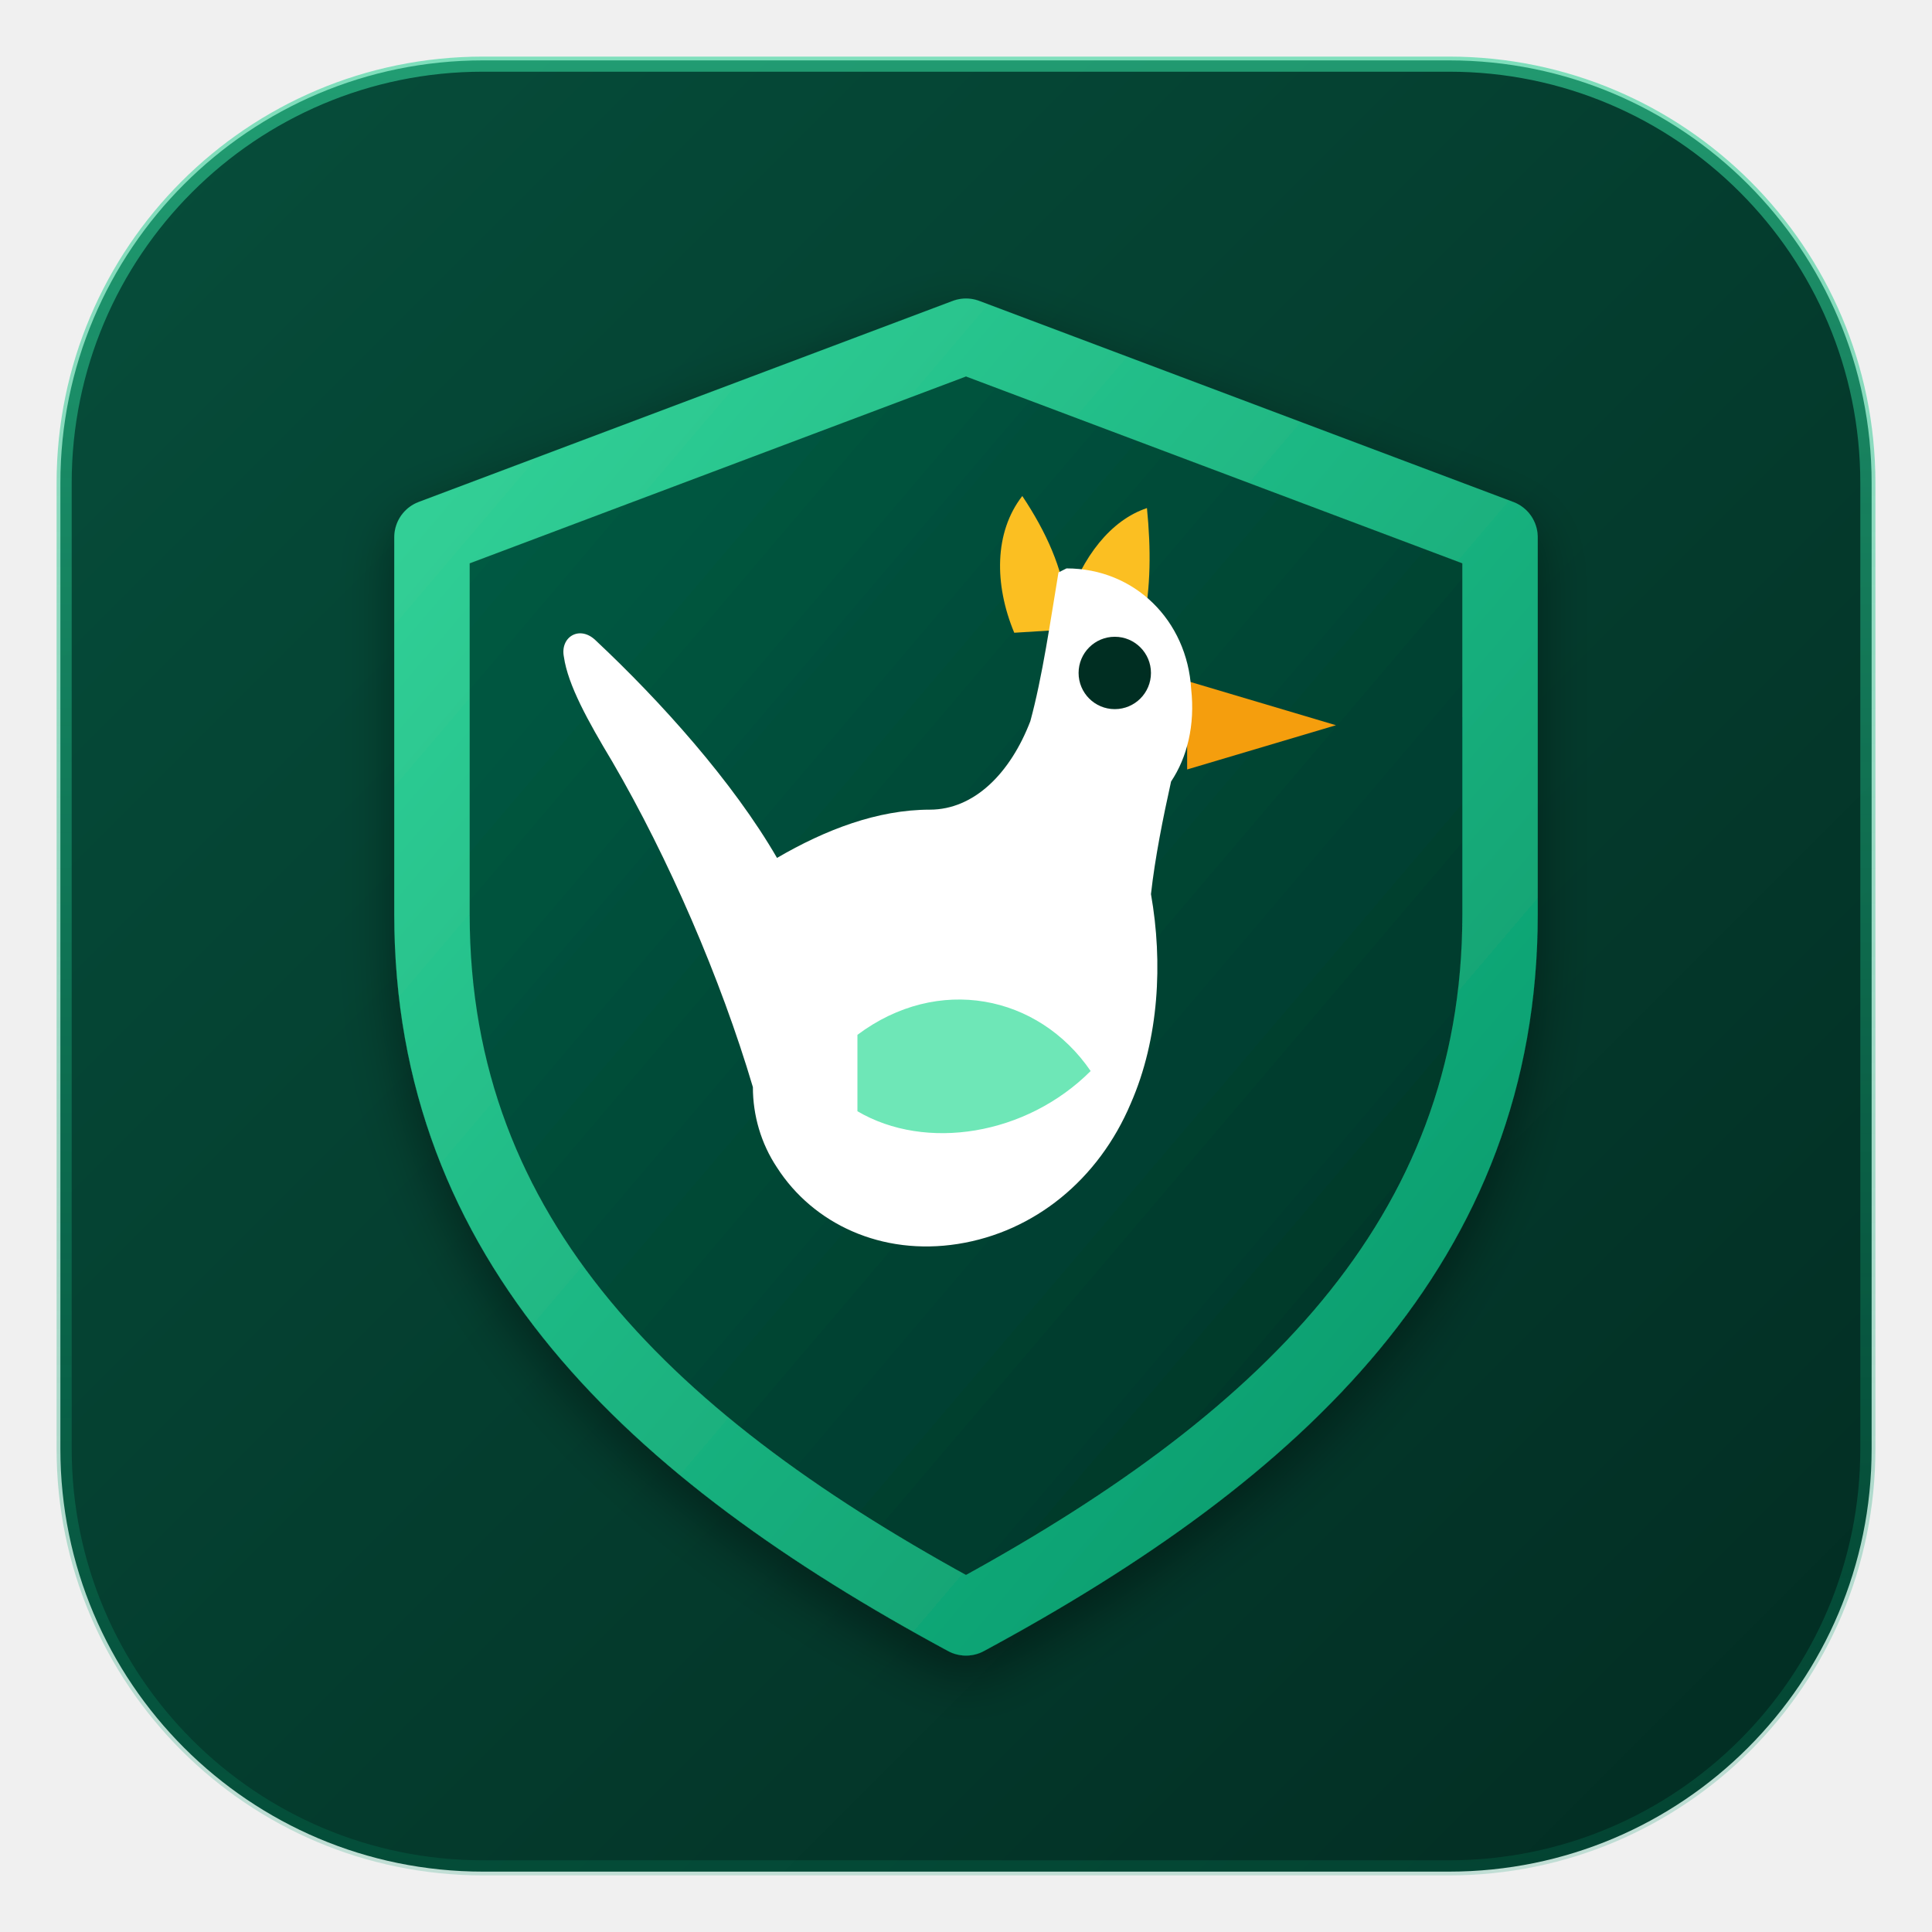
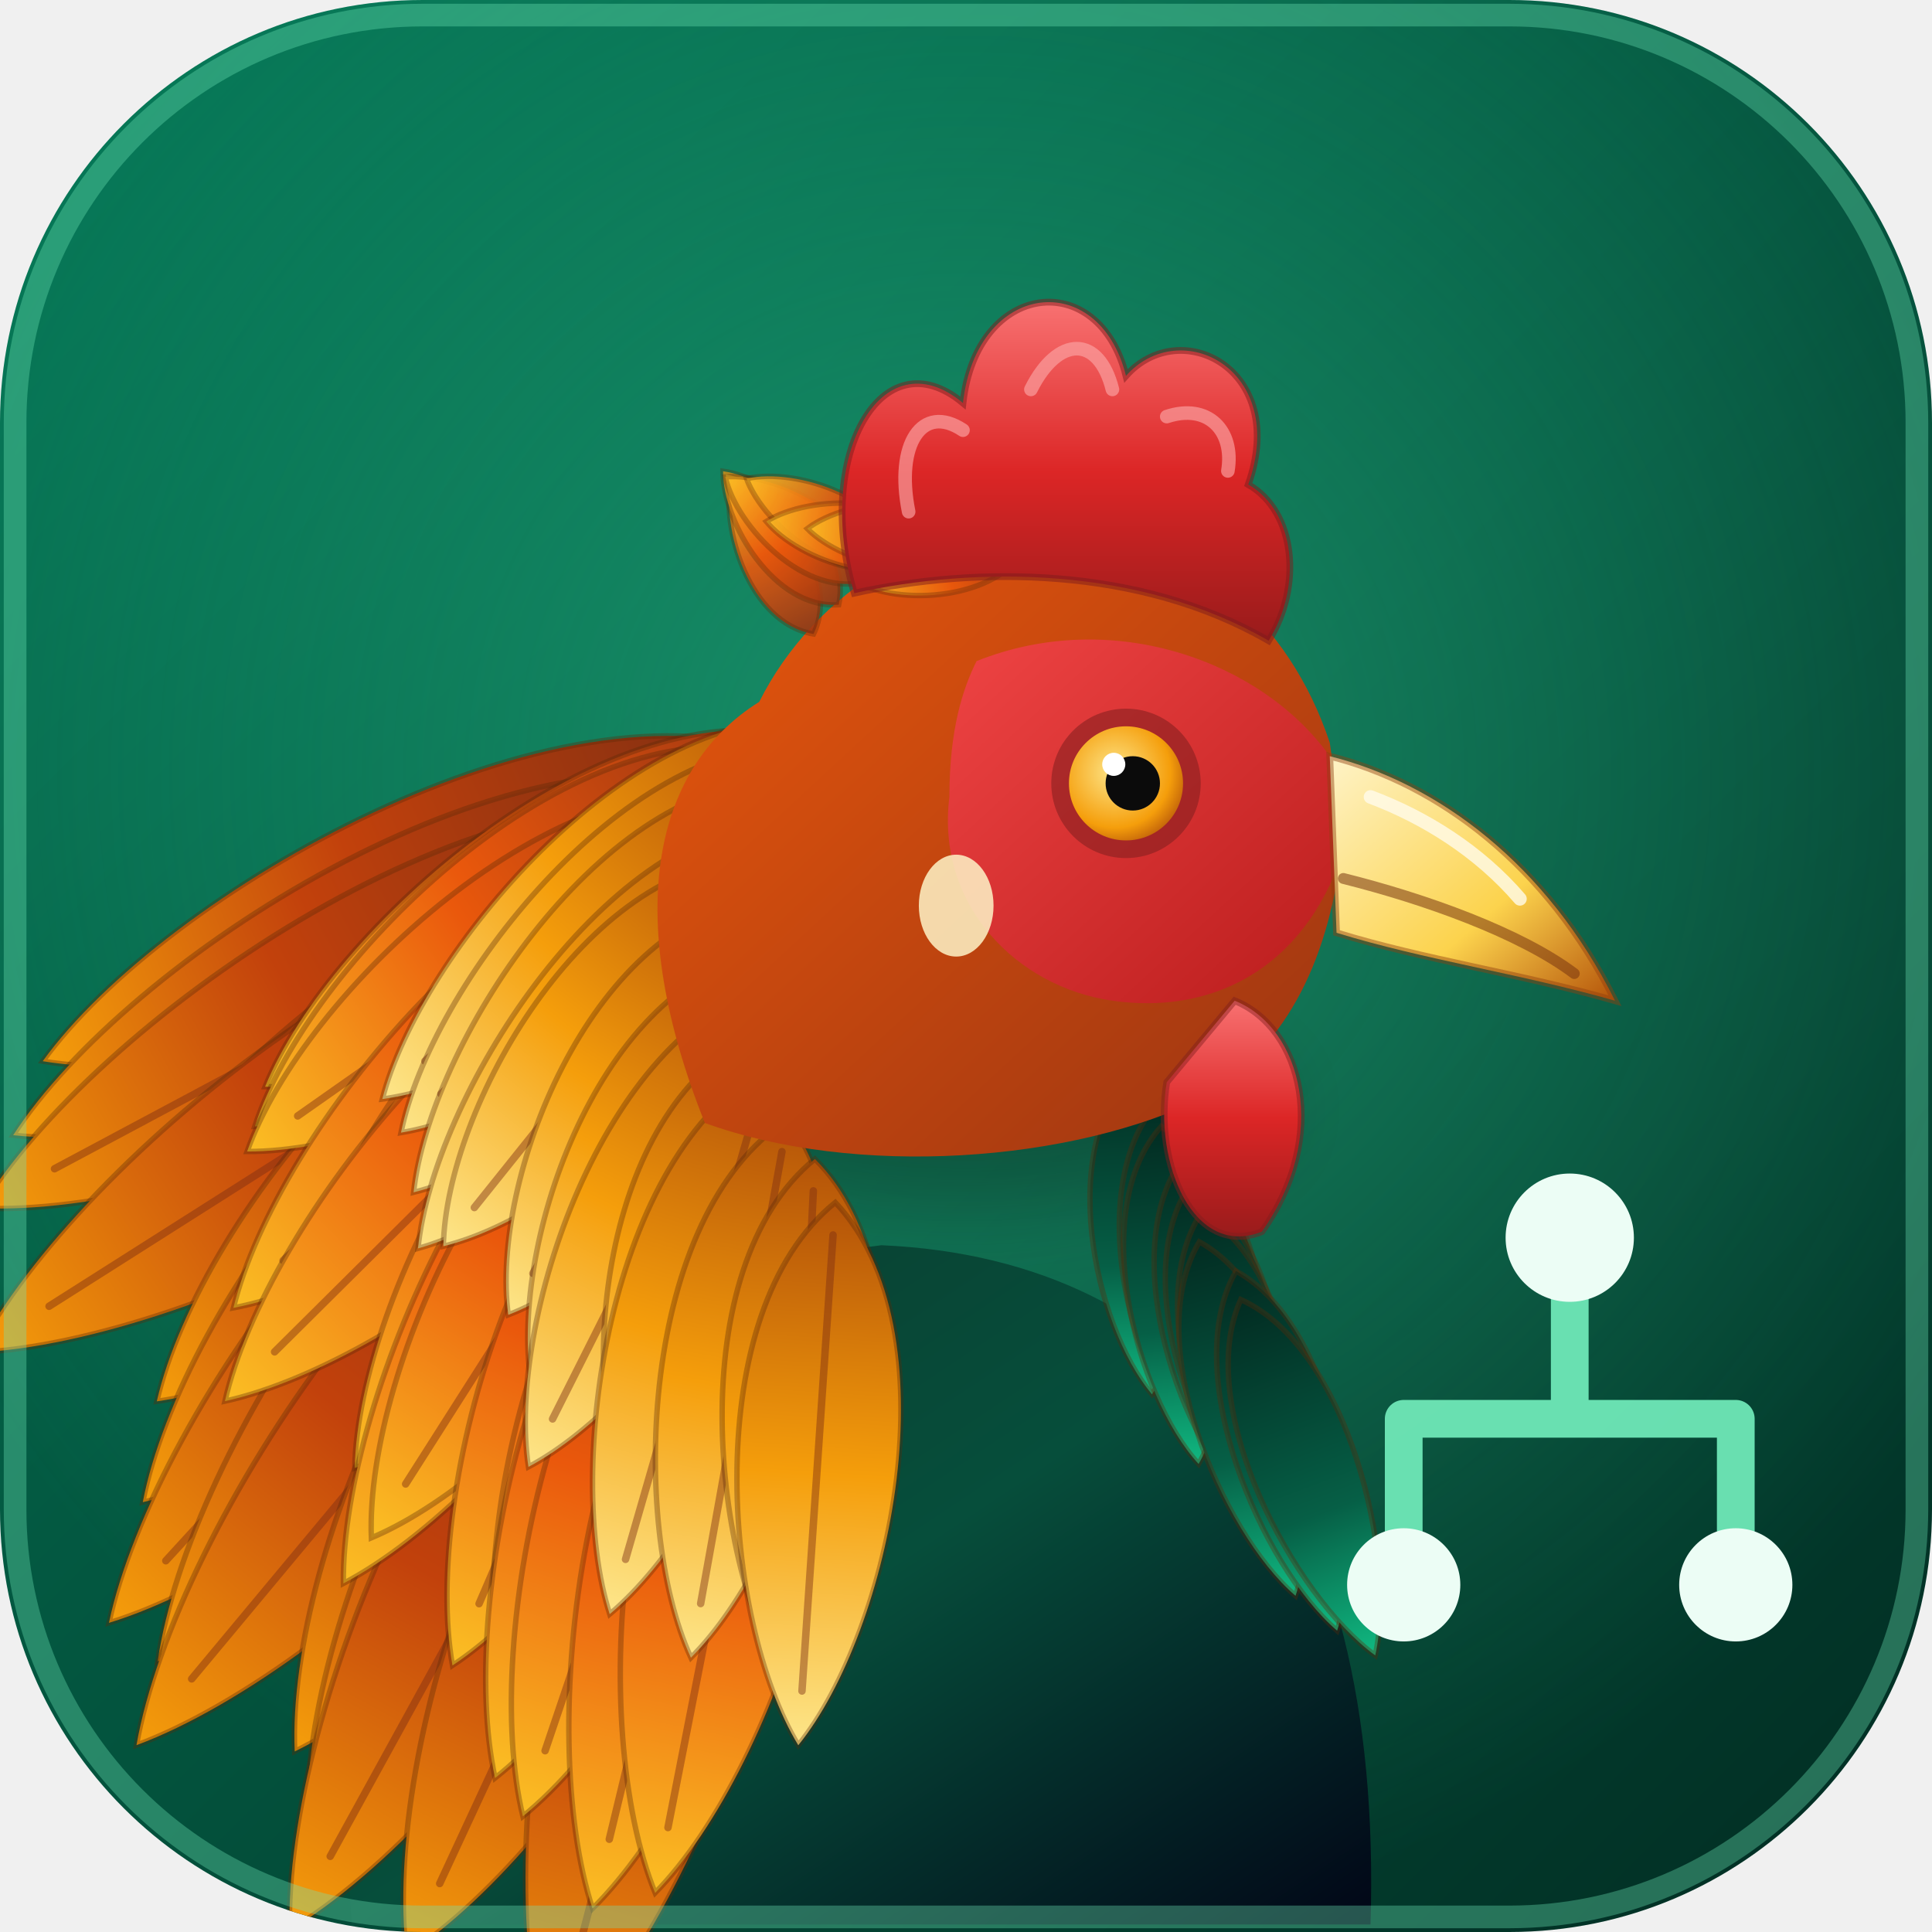
- <svg xmlns="http://www.w3.org/2000/svg" viewBox="0 0 512 512" width="512" height="512">
+ <svg xmlns="http://www.w3.org/2000/svg" viewBox="0 0 256 256" width="256" height="256" role="img" aria-labelledby="gt-mark-title">
  <defs>
-     <linearGradient id="bgGrad" x1="0%" y1="0%" x2="100%" y2="100%">
-       <stop offset="0%" stop-color="#064e3b" />
-       <stop offset="60%" stop-color="#043a2c" />
-       <stop offset="100%" stop-color="#022c22" />
-     </linearGradient>
-     <linearGradient id="shieldFill" x1="0%" y1="0%" x2="100%" y2="100%">
-       <stop offset="0%" stop-color="#065f46" />
-       <stop offset="100%" stop-color="#042f24" />
-     </linearGradient>
-     <linearGradient id="shieldStroke" x1="0%" y1="0%" x2="100%" y2="100%">
-       <stop offset="0%" stop-color="#34d399" />
-       <stop offset="100%" stop-color="#059669" />
-     </linearGradient>
-     <linearGradient id="tileBorder" x1="0%" y1="0%" x2="0%" y2="100%">
-       <stop offset="0%" stop-color="#34d399" stop-opacity="0.6" />
-       <stop offset="100%" stop-color="#059669" stop-opacity="0.2" />
-     </linearGradient>
-     <filter id="shadow" x="-10%" y="-10%" width="120%" height="125%" filterUnits="userSpaceOnUse">
-       <feDropShadow dx="0" dy="6" stdDeviation="8" flood-color="#000" flood-opacity="0.4" />
+     <linearGradient id="bg" x1="0" y1="0" x2="1" y2="1">
+       <stop offset="0" stop-color="#047857" />
+       <stop offset="1" stop-color="#022C22" />
+     </linearGradient>
+     <radialGradient id="glow" cx="0.5" cy="0.4" r="0.6">
+       <stop offset="0" stop-color="#34D399" stop-opacity="0.45" />
+       <stop offset="1" stop-color="#34D399" stop-opacity="0" />
+     </radialGradient>
+     <linearGradient id="fb" x1="0" y1="0" x2="0" y2="1">
+       <stop offset="0" stop-color="#7C2D12" />
+       <stop offset="0.55" stop-color="#C2410C" />
+       <stop offset="1" stop-color="#F59E0B" />
+     </linearGradient>
+     <linearGradient id="fm" x1="0" y1="0" x2="0" y2="1">
+       <stop offset="0" stop-color="#9A3412" />
+       <stop offset="0.5" stop-color="#EA580C" />
+       <stop offset="1" stop-color="#FBBF24" />
+     </linearGradient>
+     <linearGradient id="ff" x1="0" y1="0" x2="0" y2="1">
+       <stop offset="0" stop-color="#B45309" />
+       <stop offset="0.5" stop-color="#F59E0B" />
+       <stop offset="1" stop-color="#FDE68A" />
+     </linearGradient>
+     <linearGradient id="ft" x1="0" y1="0" x2="0" y2="1">
+       <stop offset="0" stop-color="#022C22" />
+       <stop offset="0.6" stop-color="#065F46" />
+       <stop offset="1" stop-color="#10B981" />
+     </linearGradient>
+     <linearGradient id="body" x1="0" y1="0" x2="1" y2="1">
+       <stop offset="0" stop-color="#0B3B2E" />
+       <stop offset="0.5" stop-color="#064E3B" />
+       <stop offset="1" stop-color="#020617" />
+     </linearGradient>
+     <linearGradient id="head" x1="0" y1="0" x2="1" y2="1">
+       <stop offset="0" stop-color="#EA580C" />
+       <stop offset="1" stop-color="#9A3412" />
+     </linearGradient>
+     <linearGradient id="comb" x1="0" y1="0" x2="0" y2="1">
+       <stop offset="0" stop-color="#F87171" />
+       <stop offset="0.5" stop-color="#DC2626" />
+       <stop offset="1" stop-color="#991B1B" />
+     </linearGradient>
+     <linearGradient id="face" x1="0" y1="0" x2="1" y2="1">
+       <stop offset="0" stop-color="#EF4444" />
+       <stop offset="1" stop-color="#B91C1C" />
+     </linearGradient>
+     <linearGradient id="beak" x1="0" y1="0" x2="1" y2="1">
+       <stop offset="0" stop-color="#FEF3C7" />
+       <stop offset="0.6" stop-color="#FCD34D" />
+       <stop offset="1" stop-color="#B45309" />
+     </linearGradient>
+     <radialGradient id="iris" cx="0.4" cy="0.4" r="0.7">
+       <stop offset="0" stop-color="#FDE68A" />
+       <stop offset="0.7" stop-color="#F59E0B" />
+       <stop offset="1" stop-color="#B45309" />
+     </radialGradient>
+     <filter id="blur" x="-30%" y="-60%" width="160%" height="220%">
+       <feGaussianBlur stdDeviation="6" />
    </filter>
+     <clipPath id="clip">
+       <rect width="256" height="256" rx="56" />
+     </clipPath>
  </defs>
-   <rect x="16" y="16" width="480" height="480" rx="112" fill="url(#bgGrad)" />
-   <rect x="17" y="17" width="478" height="478" rx="111" fill="none" stroke="url(#tileBorder)" stroke-width="4" />
-   <g transform="translate(256, 256) scale(0.9) translate(-256, -256)" filter="url(#shadow)">
-     <g transform="translate(256, 250) scale(18.5) translate(-12, -11.5)">
-       <path d="M12 1.8 20.5 5v6c0 5.2-3.5 8.5-8.5 11.2C7 19.5 3.5 16.2 3.5 11V5L12 1.8z" fill="url(#shieldFill)" stroke="url(#shieldStroke)" stroke-width="1.2" stroke-linecap="round" stroke-linejoin="round" />
-       <g transform="translate(12, 11) scale(0.64) translate(-12, -12)">
-         <path d="M13.2 5c-.5-1.2-.5-2.5.2-3.4.6.9 1 1.8 1.1 2.7.4-1.2 1.1-2.1 2-2.4.1 1 .1 2-.1 2.9" fill="#fbbf24" />
-         <path d="M17.5 6.2 21.2 7.3l-3.7 1.1Z" fill="#f59e0b" />
-         <path d="M14.5 3.4c1.7 0 3 1.3 3.1 3 .1.9-.1 1.7-.5 2.3-.2.9-.4 1.9-.5 2.8.3 1.7.2 3.6-.5 5.2-.8 1.9-2.4 3.2-4.3 3.5-1.9.3-3.6-.5-4.5-1.9-.4-.6-.6-1.3-.6-2-.8-2.7-2.1-5.7-3.5-8.1-.6-1-1.1-1.9-1.2-2.6-.1-.5.4-.8.8-.4 1.6 1.5 3.4 3.5 4.5 5.4 1.2-.7 2.5-1.2 3.8-1.2 1.1 0 2-.9 2.5-2.2.3-1.1.5-2.5.7-3.7Z" fill="#ffffff" />
-         <path d="M9.3 15c2-1.5 4.5-1 5.8.9-1.6 1.6-4.1 2-5.8 1v-1.9Z" fill="#6ee7b7" />
-         <circle cx="15.7" cy="6" r="0.9" fill="#042f24" />
-       </g>
+   <rect width="256" height="256" rx="56" fill="url(#bg)" />
+   <rect width="256" height="256" rx="56" fill="url(#glow)" />
+   <g clip-path="url(#clip)">
+     <g transform="translate(16 12) scale(0.9)">
+       <ellipse cx="124" cy="150" rx="46" ry="14" fill="#000" opacity="0.28" filter="url(#blur)" />
+       <path d="M34 270C30 214 62 176 112 170C158 172 186 206 184 270Z" fill="url(#body)" />
+       <g transform="translate(97.7 97.9) rotate(67.6)" opacity="1.0">
+         <path d="M0 0C24.7 26.0 16.1 92.1 0 118.1C-16.1 92.1 -24.7 26.0 0 0Z" fill="url(#fb)" stroke="#5B2A06" stroke-opacity="0.35" stroke-width="0.8" />
+         <path d="M0 7.1L0 106.3" stroke="#7C2D12" stroke-opacity="0.45" stroke-width="1.1" stroke-linecap="round" />
+       </g>
+       <g transform="translate(91.3 102.7) rotate(64.5)" opacity="1.0">
+         <path d="M0 0C24.7 26.1 16.1 92.6 0 118.7C-16.1 92.6 -24.7 26.1 0 0Z" fill="url(#fb)" stroke="#5B2A06" stroke-opacity="0.35" stroke-width="0.8" />
+         <path d="M0 7.1L0 106.8" stroke="#7C2D12" stroke-opacity="0.45" stroke-width="1.1" stroke-linecap="round" />
+       </g>
+       <g transform="translate(87.9 106.6) rotate(61.9)" opacity="1.0">
+         <path d="M0 0C24.7 27.1 16.1 96.0 0 123.0C-16.1 96.0 -24.7 27.1 0 0Z" fill="url(#fb)" stroke="#5B2A06" stroke-opacity="0.35" stroke-width="0.8" />
+         <path d="M0 7.4L0 110.7" stroke="#7C2D12" stroke-opacity="0.45" stroke-width="1.1" stroke-linecap="round" />
+       </g>
+       <g transform="translate(87.8 110.5) rotate(54.0)" opacity="1.0">
+         <path d="M0 0C24.7 27.1 16.1 96.2 0 123.4C-16.1 96.2 -24.7 27.1 0 0Z" fill="url(#fb)" stroke="#5B2A06" stroke-opacity="0.35" stroke-width="0.8" />
+         <path d="M0 7.4L0 111.1" stroke="#7C2D12" stroke-opacity="0.45" stroke-width="1.1" stroke-linecap="round" />
+       </g>
+       <g transform="translate(85.7 117.9) rotate(57.6)" opacity="1.0">
+         <path d="M0 0C24.7 27.9 16.1 98.8 0 126.7C-16.1 98.8 -24.7 27.9 0 0Z" fill="url(#fb)" stroke="#5B2A06" stroke-opacity="0.35" stroke-width="0.8" />
+         <path d="M0 7.6L0 114.0" stroke="#7C2D12" stroke-opacity="0.45" stroke-width="1.1" stroke-linecap="round" />
+       </g>
+       <g transform="translate(83.7 120.9) rotate(47.4)" opacity="1.0">
+         <path d="M0 0C24.7 23.4 16.1 83.1 0 106.5C-16.1 83.1 -24.7 23.4 0 0Z" fill="url(#fb)" stroke="#5B2A06" stroke-opacity="0.35" stroke-width="0.8" />
+         <path d="M0 6.4L0 95.9" stroke="#7C2D12" stroke-opacity="0.45" stroke-width="1.1" stroke-linecap="round" />
+       </g>
+       <g transform="translate(80.7 127.9) rotate(44.1)" opacity="1.0">
+         <path d="M0 0C24.7 24.5 16.1 86.8 0 111.3C-16.1 86.8 -24.7 24.5 0 0Z" fill="url(#fb)" stroke="#5B2A06" stroke-opacity="0.35" stroke-width="0.8" />
+         <path d="M0 6.7L0 100.2" stroke="#7C2D12" stroke-opacity="0.45" stroke-width="1.1" stroke-linecap="round" />
+       </g>
+       <g transform="translate(82.1 134.1) rotate(42.5)" opacity="1.0">
+         <path d="M0 0C24.7 27.3 16.1 96.8 0 124.1C-16.1 96.8 -24.7 27.3 0 0Z" fill="url(#fb)" stroke="#5B2A06" stroke-opacity="0.35" stroke-width="0.8" />
+         <path d="M0 7.4L0 111.7" stroke="#7C2D12" stroke-opacity="0.45" stroke-width="1.1" stroke-linecap="round" />
+       </g>
+       <g transform="translate(81.8 138.3) rotate(39.4)" opacity="1.0">
+         <path d="M0 0C24.7 26.5 16.1 93.8 0 120.3C-16.1 93.8 -24.7 26.5 0 0Z" fill="url(#fb)" stroke="#5B2A06" stroke-opacity="0.35" stroke-width="0.8" />
+         <path d="M0 7.2L0 108.2" stroke="#7C2D12" stroke-opacity="0.45" stroke-width="1.1" stroke-linecap="round" />
+       </g>
+       <g transform="translate(83.8 145.8) rotate(39.8)" opacity="1.0">
+         <path d="M0 0C24.7 28.0 16.1 99.3 0 127.3C-16.1 99.3 -24.7 28.0 0 0Z" fill="url(#fb)" stroke="#5B2A06" stroke-opacity="0.35" stroke-width="0.8" />
+         <path d="M0 7.6L0 114.6" stroke="#7C2D12" stroke-opacity="0.45" stroke-width="1.1" stroke-linecap="round" />
+       </g>
+       <g transform="translate(82.5 149.1) rotate(30.8)" opacity="1.0">
+         <path d="M0 0C24.7 24.4 16.1 86.6 0 111.1C-16.1 86.6 -24.7 24.4 0 0Z" fill="url(#fb)" stroke="#5B2A06" stroke-opacity="0.35" stroke-width="0.8" />
+         <path d="M0 6.7L0 100.0" stroke="#7C2D12" stroke-opacity="0.45" stroke-width="1.1" stroke-linecap="round" />
+       </g>
+       <g transform="translate(86.2 156.5) rotate(30.8)" opacity="1.0">
+         <path d="M0 0C24.7 25.2 16.1 89.5 0 114.7C-16.1 89.5 -24.7 25.2 0 0Z" fill="url(#fb)" stroke="#5B2A06" stroke-opacity="0.35" stroke-width="0.8" />
+         <path d="M0 6.9L0 103.2" stroke="#7C2D12" stroke-opacity="0.45" stroke-width="1.1" stroke-linecap="round" />
+       </g>
+       <g transform="translate(84.7 162.0) rotate(28.8)" opacity="1.0">
+         <path d="M0 0C24.7 27.3 16.1 96.9 0 124.2C-16.1 96.9 -24.7 27.3 0 0Z" fill="url(#fb)" stroke="#5B2A06" stroke-opacity="0.35" stroke-width="0.8" />
+         <path d="M0 7.5L0 111.8" stroke="#7C2D12" stroke-opacity="0.45" stroke-width="1.1" stroke-linecap="round" />
+       </g>
+       <g transform="translate(91.0 169.1) rotate(24.9)" opacity="1.0">
+         <path d="M0 0C24.7 25.6 16.1 90.6 0 116.2C-16.1 90.6 -24.7 25.6 0 0Z" fill="url(#fb)" stroke="#5B2A06" stroke-opacity="0.35" stroke-width="0.8" />
+         <path d="M0 7.0L0 104.6" stroke="#7C2D12" stroke-opacity="0.45" stroke-width="1.1" stroke-linecap="round" />
+       </g>
+       <g transform="translate(93.1 175.1) rotate(14.6)" opacity="1.0">
+         <path d="M0 0C24.7 26.3 16.1 93.3 0 119.6C-16.1 93.3 -24.7 26.3 0 0Z" fill="url(#fb)" stroke="#5B2A06" stroke-opacity="0.35" stroke-width="0.8" />
+         <path d="M0 7.2L0 107.6" stroke="#7C2D12" stroke-opacity="0.45" stroke-width="1.1" stroke-linecap="round" />
+       </g>
+       <g transform="translate(99.9 95.0) rotate(56.7)" opacity="1.0">
+         <path d="M0 0C21.8 20.7 14.3 73.4 0 94.1C-14.3 73.4 -21.8 20.7 0 0Z" fill="url(#fm)" stroke="#5B2A06" stroke-opacity="0.35" stroke-width="0.8" />
+         <path d="M0 5.6L0 84.7" stroke="#7C2D12" stroke-opacity="0.45" stroke-width="1.1" stroke-linecap="round" />
+       </g>
+       <g transform="translate(93.8 97.1) rotate(53.2)" opacity="1.0">
+         <path d="M0 0C21.8 20.4 14.3 72.2 0 92.5C-14.3 72.2 -21.8 20.4 0 0Z" fill="url(#fm)" stroke="#5B2A06" stroke-opacity="0.35" stroke-width="0.8" />
+         <path d="M0 5.6L0 83.3" stroke="#7C2D12" stroke-opacity="0.45" stroke-width="1.1" stroke-linecap="round" />
+       </g>
+       <g transform="translate(93.3 103.7) rotate(54.9)" opacity="1.0">
+         <path d="M0 0C21.8 20.1 14.3 71.2 0 91.3C-14.3 71.2 -21.8 20.1 0 0Z" fill="url(#fm)" stroke="#5B2A06" stroke-opacity="0.35" stroke-width="0.8" />
+         <path d="M0 5.5L0 82.2" stroke="#7C2D12" stroke-opacity="0.45" stroke-width="1.1" stroke-linecap="round" />
+       </g>
+       <g transform="translate(89.8 109.5) rotate(46.4)" opacity="1.0">
+         <path d="M0 0C21.8 22.2 14.3 78.9 0 101.1C-14.3 78.9 -21.8 22.2 0 0Z" fill="url(#fm)" stroke="#5B2A06" stroke-opacity="0.35" stroke-width="0.8" />
+         <path d="M0 6.1L0 91.0" stroke="#7C2D12" stroke-opacity="0.45" stroke-width="1.1" stroke-linecap="round" />
+       </g>
+       <g transform="translate(88.7 113.2) rotate(42.1)" opacity="1.0">
+         <path d="M0 0C21.8 21.0 14.3 74.6 0 95.6C-14.3 74.6 -21.8 21.0 0 0Z" fill="url(#fm)" stroke="#5B2A06" stroke-opacity="0.35" stroke-width="0.8" />
+         <path d="M0 5.7L0 86.1" stroke="#7C2D12" stroke-opacity="0.45" stroke-width="1.1" stroke-linecap="round" />
+       </g>
+       <g transform="translate(88.0 120.8) rotate(45.2)" opacity="1.0">
+         <path d="M0 0C21.8 22.5 14.3 79.9 0 102.4C-14.3 79.9 -21.8 22.5 0 0Z" fill="url(#fm)" stroke="#5B2A06" stroke-opacity="0.35" stroke-width="0.8" />
+         <path d="M0 6.1L0 92.1" stroke="#7C2D12" stroke-opacity="0.45" stroke-width="1.1" stroke-linecap="round" />
+       </g>
+       <g transform="translate(89.6 125.2) rotate(35.4)" opacity="1.0">
+         <path d="M0 0C21.8 20.9 14.3 74.2 0 95.2C-14.3 74.2 -21.8 20.9 0 0Z" fill="url(#fm)" stroke="#5B2A06" stroke-opacity="0.35" stroke-width="0.8" />
+         <path d="M0 5.7L0 85.6" stroke="#7C2D12" stroke-opacity="0.45" stroke-width="1.1" stroke-linecap="round" />
+       </g>
+       <g transform="translate(86.9 129.0) rotate(30.8)" opacity="1.0">
+         <path d="M0 0C21.8 23.2 14.3 82.4 0 105.7C-14.3 82.4 -21.8 23.2 0 0Z" fill="url(#fm)" stroke="#5B2A06" stroke-opacity="0.35" stroke-width="0.8" />
+         <path d="M0 6.3L0 95.1" stroke="#7C2D12" stroke-opacity="0.45" stroke-width="1.1" stroke-linecap="round" />
+       </g>
+       <g transform="translate(87.4 133.8) rotate(32.5)" opacity="1.0">
+         <path d="M0 0C21.8 20.7 14.3 73.3 0 94.0C-14.3 73.3 -21.8 20.7 0 0Z" fill="url(#fm)" stroke="#5B2A06" stroke-opacity="0.35" stroke-width="0.8" />
+         <path d="M0 5.6L0 84.6" stroke="#7C2D12" stroke-opacity="0.45" stroke-width="1.1" stroke-linecap="round" />
+       </g>
+       <g transform="translate(87.8 141.4) rotate(23.3)" opacity="1.0">
+         <path d="M0 0C21.8 21.7 14.3 76.8 0 98.5C-14.3 76.8 -21.8 21.7 0 0Z" fill="url(#fm)" stroke="#5B2A06" stroke-opacity="0.35" stroke-width="0.8" />
+         <path d="M0 5.9L0 88.6" stroke="#7C2D12" stroke-opacity="0.45" stroke-width="1.1" stroke-linecap="round" />
+       </g>
+       <g transform="translate(91.7 146.6) rotate(21.8)" opacity="1.0">
+         <path d="M0 0C21.8 21.2 14.3 75.0 0 96.2C-14.3 75.0 -21.8 21.2 0 0Z" fill="url(#fm)" stroke="#5B2A06" stroke-opacity="0.35" stroke-width="0.8" />
+         <path d="M0 5.8L0 86.6" stroke="#7C2D12" stroke-opacity="0.45" stroke-width="1.1" stroke-linecap="round" />
+       </g>
+       <g transform="translate(90.0 151.0) rotate(19.7)" opacity="1.0">
+         <path d="M0 0C21.8 22.8 14.3 80.7 0 103.5C-14.3 80.7 -21.8 22.8 0 0Z" fill="url(#fm)" stroke="#5B2A06" stroke-opacity="0.35" stroke-width="0.8" />
+         <path d="M0 6.2L0 93.1" stroke="#7C2D12" stroke-opacity="0.45" stroke-width="1.1" stroke-linecap="round" />
+       </g>
+       <g transform="translate(92.1 156.9) rotate(18.7)" opacity="1.0">
+         <path d="M0 0C21.8 22.6 14.3 80.0 0 102.6C-14.3 80.0 -21.8 22.6 0 0Z" fill="url(#fm)" stroke="#5B2A06" stroke-opacity="0.35" stroke-width="0.8" />
+         <path d="M0 6.2L0 92.4" stroke="#7C2D12" stroke-opacity="0.45" stroke-width="1.1" stroke-linecap="round" />
+       </g>
+       <g transform="translate(94.1 165.8) rotate(13.6)" opacity="1.0">
+         <path d="M0 0C21.8 23.1 14.3 81.7 0 104.8C-14.3 81.7 -21.8 23.1 0 0Z" fill="url(#fm)" stroke="#5B2A06" stroke-opacity="0.35" stroke-width="0.8" />
+         <path d="M0 6.3L0 94.3" stroke="#7C2D12" stroke-opacity="0.45" stroke-width="1.1" stroke-linecap="round" />
+       </g>
+       <g transform="translate(97.7 168.4) rotate(11.1)" opacity="1.0">
+         <path d="M0 0C21.8 21.7 14.3 77.1 0 98.8C-14.3 77.1 -21.8 21.7 0 0Z" fill="url(#fm)" stroke="#5B2A06" stroke-opacity="0.35" stroke-width="0.8" />
+         <path d="M0 5.9L0 89.0" stroke="#7C2D12" stroke-opacity="0.45" stroke-width="1.1" stroke-linecap="round" />
+       </g>
+       <g transform="translate(101.0 92.8) rotate(48.3)" opacity="1.0">
+         <path d="M0 0C19.0 18.4 12.4 65.3 0 83.7C-12.4 65.3 -19.0 18.4 0 0Z" fill="url(#ff)" stroke="#5B2A06" stroke-opacity="0.35" stroke-width="0.8" />
+         <path d="M0 5.0L0 75.3" stroke="#7C2D12" stroke-opacity="0.45" stroke-width="1.1" stroke-linecap="round" />
+       </g>
+       <g transform="translate(100.0 96.5) rotate(45.9)" opacity="1.0">
+         <path d="M0 0C19.0 18.0 12.4 63.8 0 81.8C-12.4 63.8 -19.0 18.0 0 0Z" fill="url(#ff)" stroke="#5B2A06" stroke-opacity="0.35" stroke-width="0.8" />
+         <path d="M0 4.9L0 73.6" stroke="#7C2D12" stroke-opacity="0.45" stroke-width="1.1" stroke-linecap="round" />
+       </g>
+       <g transform="translate(95.9 101.7) rotate(41.1)" opacity="1.0">
+         <path d="M0 0C19.0 17.7 12.4 62.6 0 80.3C-12.4 62.6 -19.0 17.7 0 0Z" fill="url(#ff)" stroke="#5B2A06" stroke-opacity="0.35" stroke-width="0.8" />
+         <path d="M0 4.8L0 72.3" stroke="#7C2D12" stroke-opacity="0.45" stroke-width="1.1" stroke-linecap="round" />
+       </g>
+       <g transform="translate(96.6 107.5) rotate(40.0)" opacity="1.0">
+         <path d="M0 0C19.0 18.1 12.4 64.1 0 82.2C-12.4 64.1 -19.0 18.1 0 0Z" fill="url(#ff)" stroke="#5B2A06" stroke-opacity="0.35" stroke-width="0.8" />
+         <path d="M0 4.9L0 74.0" stroke="#7C2D12" stroke-opacity="0.45" stroke-width="1.1" stroke-linecap="round" />
+       </g>
+       <g transform="translate(93.2 113.1) rotate(38.7)" opacity="1.0">
+         <path d="M0 0C19.0 16.1 12.4 57.0 0 73.1C-12.4 57.0 -19.0 16.1 0 0Z" fill="url(#ff)" stroke="#5B2A06" stroke-opacity="0.35" stroke-width="0.8" />
+         <path d="M0 4.4L0 65.8" stroke="#7C2D12" stroke-opacity="0.45" stroke-width="1.1" stroke-linecap="round" />
+       </g>
+       <g transform="translate(93.3 119.2) rotate(30.7)" opacity="1.0">
+         <path d="M0 0C19.0 15.6 12.4 55.4 0 71.0C-12.4 55.4 -19.0 15.6 0 0Z" fill="url(#ff)" stroke="#5B2A06" stroke-opacity="0.35" stroke-width="0.8" />
+         <path d="M0 4.3L0 63.9" stroke="#7C2D12" stroke-opacity="0.45" stroke-width="1.1" stroke-linecap="round" />
+       </g>
+       <g transform="translate(93.9 127.1) rotate(27.6)" opacity="1.0">
+         <path d="M0 0C19.0 15.9 12.4 56.2 0 72.0C-12.4 56.2 -19.0 15.9 0 0Z" fill="url(#ff)" stroke="#5B2A06" stroke-opacity="0.35" stroke-width="0.8" />
+         <path d="M0 4.3L0 64.8" stroke="#7C2D12" stroke-opacity="0.45" stroke-width="1.1" stroke-linecap="round" />
+       </g>
+       <g transform="translate(95.7 131.7) rotate(26.7)" opacity="1.0">
+         <path d="M0 0C19.0 17.5 12.4 62.0 0 79.4C-12.4 62.0 -19.0 17.5 0 0Z" fill="url(#ff)" stroke="#5B2A06" stroke-opacity="0.35" stroke-width="0.8" />
+         <path d="M0 4.8L0 71.5" stroke="#7C2D12" stroke-opacity="0.45" stroke-width="1.1" stroke-linecap="round" />
+       </g>
+       <g transform="translate(93.8 139.0) rotate(15.8)" opacity="1.0">
+         <path d="M0 0C19.0 15.6 12.4 55.1 0 70.7C-12.4 55.1 -19.0 15.6 0 0Z" fill="url(#ff)" stroke="#5B2A06" stroke-opacity="0.35" stroke-width="0.8" />
+         <path d="M0 4.2L0 63.6" stroke="#7C2D12" stroke-opacity="0.45" stroke-width="1.1" stroke-linecap="round" />
+       </g>
+       <g transform="translate(95.2 143.9) rotate(16.1)" opacity="1.0">
+         <path d="M0 0C19.0 18.4 12.4 65.3 0 83.7C-12.4 65.3 -19.0 18.4 0 0Z" fill="url(#ff)" stroke="#5B2A06" stroke-opacity="0.35" stroke-width="0.8" />
+         <path d="M0 5.0L0 75.3" stroke="#7C2D12" stroke-opacity="0.45" stroke-width="1.1" stroke-linecap="round" />
+       </g>
+       <g transform="translate(98.2 151.5) rotate(10.2)" opacity="1.0">
+         <path d="M0 0C19.0 17.7 12.4 62.8 0 80.5C-12.4 62.8 -19.0 17.7 0 0Z" fill="url(#ff)" stroke="#5B2A06" stroke-opacity="0.35" stroke-width="0.8" />
+         <path d="M0 4.8L0 72.4" stroke="#7C2D12" stroke-opacity="0.45" stroke-width="1.1" stroke-linecap="round" />
+       </g>
+       <g transform="translate(102.2 157.3) rotate(2.8)" opacity="1.0">
+         <path d="M0 0C19.0 17.1 12.4 60.7 0 77.9C-12.4 60.7 -19.0 17.1 0 0Z" fill="url(#ff)" stroke="#5B2A06" stroke-opacity="0.35" stroke-width="0.8" />
+         <path d="M0 4.7L0 70.1" stroke="#7C2D12" stroke-opacity="0.45" stroke-width="1.1" stroke-linecap="round" />
+       </g>
+       <g transform="translate(105.2 163.7) rotate(3.9)" opacity="1.0">
+         <path d="M0 0C19.0 17.6 12.4 62.5 0 80.1C-12.4 62.5 -19.0 17.6 0 0Z" fill="url(#ff)" stroke="#5B2A06" stroke-opacity="0.35" stroke-width="0.8" />
+         <path d="M0 4.8L0 72.1" stroke="#7C2D12" stroke-opacity="0.45" stroke-width="1.1" stroke-linecap="round" />
+       </g>
+       <g transform="translate(149.4 144.0) rotate(-2.9)" opacity="1.0">
+         <path d="M0 0C12.3 10.6 8.1 37.4 0 48.0C-8.1 37.4 -12.3 10.6 0 0Z" fill="url(#ft)" stroke="#5B2A06" stroke-opacity="0.35" stroke-width="0.8" />
+       </g>
+       <g transform="translate(153.4 148.2) rotate(-3.8)" opacity="1.0">
+         <path d="M0 0C12.3 10.8 8.1 38.2 0 49.0C-8.1 38.2 -12.3 10.8 0 0Z" fill="url(#ft)" stroke="#5B2A06" stroke-opacity="0.35" stroke-width="0.8" />
+       </g>
+       <g transform="translate(153.2 152.5) rotate(-6.3)" opacity="1.0">
+         <path d="M0 0C12.3 11.0 8.1 39.0 0 50.0C-8.1 39.0 -12.3 11.0 0 0Z" fill="url(#ft)" stroke="#5B2A06" stroke-opacity="0.35" stroke-width="0.8" />
+       </g>
+       <g transform="translate(156.7 156.8) rotate(-9.6)" opacity="1.0">
+         <path d="M0 0C12.3 11.2 8.1 39.8 0 51.0C-8.1 39.8 -12.3 11.2 0 0Z" fill="url(#ft)" stroke="#5B2A06" stroke-opacity="0.35" stroke-width="0.8" />
+       </g>
+       <g transform="translate(157.5 161.0) rotate(-12.7)" opacity="1.0">
+         <path d="M0 0C12.3 11.4 8.1 40.6 0 52.0C-8.1 40.6 -12.3 11.4 0 0Z" fill="url(#ft)" stroke="#5B2A06" stroke-opacity="0.35" stroke-width="0.8" />
+       </g>
+       <g transform="translate(159.1 165.2) rotate(-13.3)" opacity="1.0">
+         <path d="M0 0C12.3 11.7 8.1 41.3 0 53.0C-8.1 41.3 -12.3 11.7 0 0Z" fill="url(#ft)" stroke="#5B2A06" stroke-opacity="0.35" stroke-width="0.8" />
+       </g>
+       <g transform="translate(158.8 169.5) rotate(-15.2)" opacity="1.0">
+         <path d="M0 0C12.3 11.9 8.1 42.1 0 54.0C-8.1 42.1 -12.3 11.9 0 0Z" fill="url(#ft)" stroke="#5B2A06" stroke-opacity="0.35" stroke-width="0.8" />
+       </g>
+       <g transform="translate(164.2 173.8) rotate(-15.7)" opacity="1.0">
+         <path d="M0 0C12.3 12.1 8.1 42.9 0 55.0C-8.1 42.9 -12.3 12.1 0 0Z" fill="url(#ft)" stroke="#5B2A06" stroke-opacity="0.35" stroke-width="0.8" />
+       </g>
+       <g transform="translate(164.9 178.0) rotate(-20.7)" opacity="1.0">
+         <path d="M0 0C12.3 12.3 8.1 43.7 0 56.0C-8.1 43.7 -12.3 12.3 0 0Z" fill="url(#ft)" stroke="#5B2A06" stroke-opacity="0.35" stroke-width="0.8" />
+       </g>
+       <path d="M86 152C74 122 78 100 94 90C102 74 120 62 140 64C158 66 172 78 178 96L180 110C178 128 172 140 160 148C140 158 108 160 86 152Z" fill="url(#head)" />
+       <g transform="translate(102.0 80.0) rotate(152.4)" opacity="0.9">
+         <path d="M0 0C7.6 5.7 5.0 20.3 0 26.0C-5.0 20.3 -7.6 5.7 0 0Z" fill="url(#fm)" stroke="#5B2A06" stroke-opacity="0.35" stroke-width="0.8" />
+       </g>
+       <g transform="translate(105.7 75.7) rotate(139.1)" opacity="0.9">
+         <path d="M0 0C7.6 5.7 5.0 20.3 0 26.0C-5.0 20.3 -7.6 5.7 0 0Z" fill="url(#fm)" stroke="#5B2A06" stroke-opacity="0.35" stroke-width="0.8" />
+       </g>
+       <g transform="translate(110.0 72.2) rotate(126.1)" opacity="0.9">
+         <path d="M0 0C7.6 5.7 5.0 20.3 0 26.0C-5.0 20.3 -7.6 5.7 0 0Z" fill="url(#fm)" stroke="#5B2A06" stroke-opacity="0.35" stroke-width="0.8" />
+       </g>
+       <g transform="translate(115.0 69.5) rotate(118.4)" opacity="0.9">
+         <path d="M0 0C7.6 5.7 5.0 20.3 0 26.0C-5.0 20.3 -7.6 5.7 0 0Z" fill="url(#fm)" stroke="#5B2A06" stroke-opacity="0.35" stroke-width="0.8" />
+       </g>
+       <g transform="translate(120.7 67.6) rotate(99.2)" opacity="0.9">
+         <path d="M0 0C7.6 5.7 5.0 20.3 0 26.0C-5.0 20.3 -7.6 5.7 0 0Z" fill="url(#fm)" stroke="#5B2A06" stroke-opacity="0.35" stroke-width="0.8" />
+       </g>
+       <g transform="translate(127.0 66.4) rotate(94.2)" opacity="0.9">
+         <path d="M0 0C7.6 5.7 5.0 20.3 0 26.0C-5.0 20.3 -7.6 5.7 0 0Z" fill="url(#fm)" stroke="#5B2A06" stroke-opacity="0.35" stroke-width="0.8" />
+       </g>
+       <g transform="translate(134.0 66.0) rotate(75.3)" opacity="0.9">
+         <path d="M0 0C7.6 5.7 5.0 20.3 0 26.0C-5.0 20.3 -7.6 5.7 0 0Z" fill="url(#fm)" stroke="#5B2A06" stroke-opacity="0.35" stroke-width="0.8" />
+       </g>
+       <path d="M108 74C102 54 112 36 124 46C126 28 144 26 148 42C156 33 172 41 166 58C173 62 174 73 169 81C150 70 126 70 108 74Z" fill="url(#comb)" stroke="#7F1D1D" stroke-opacity="0.5" stroke-width="1" />
+       <path d="M116 62C114 52 118 46 124 50M134 44C138 36 144 36 146 44M154 48C160 46 164 50 163 56" fill="none" stroke="#FCA5A5" stroke-opacity="0.65" stroke-width="2" stroke-linecap="round" />
+       <path d="M126 84C146 76 168 84 178 98L180 112C174 130 160 136 146 134C132 132 120 120 122 104C122 94 124 88 126 84Z" fill="url(#face)" />
+       <ellipse cx="123" cy="120" rx="5.5" ry="7.5" fill="#FEF3C7" opacity="0.85" />
+       <path d="M178 98C194 102 210 114 220 134C206 130 192 128 179 124Z" fill="url(#beak)" stroke="#92400E" stroke-opacity="0.45" stroke-width="1" />
+       <path d="M180 116C192 119 206 124 214 130" fill="none" stroke="#78350F" stroke-opacity="0.55" stroke-width="1.6" stroke-linecap="round" />
+       <path d="M184 104C192 107 200 112 206 119" fill="none" stroke="#FFFBEB" stroke-opacity="0.8" stroke-width="2" stroke-linecap="round" />
+       <path d="M164 134C174 138 178 154 168 168C158 172 152 158 154 146Z" fill="url(#comb)" stroke="#7F1D1D" stroke-opacity="0.45" stroke-width="1" />
+       <circle cx="148" cy="102" r="11" fill="#7F1D1D" opacity="0.55" />
+       <circle cx="148" cy="102" r="8.4" fill="url(#iris)" />
+       <circle cx="149" cy="102" r="4" fill="#0B0B0B" />
+       <circle cx="146.2" cy="99.2" r="1.7" fill="#FFFFFF" />
    </g>
  </g>
+   <g stroke="#6EE7B7" stroke-width="5" stroke-linecap="round" stroke-linejoin="round" fill="none" opacity="0.95">
+     <path d="M208 172V188M186 188H230M186 188V204M230 188V204" />
+   </g>
+   <circle cx="208" cy="164" r="8.5" fill="#ECFDF5" />
+   <circle cx="186" cy="210" r="7.5" fill="#ECFDF5" />
+   <circle cx="230" cy="210" r="7.5" fill="#ECFDF5" />
+   <rect x="2" y="2" width="252" height="252" rx="54" fill="none" stroke="#6EE7B7" stroke-opacity="0.35" stroke-width="3" />
</svg>
